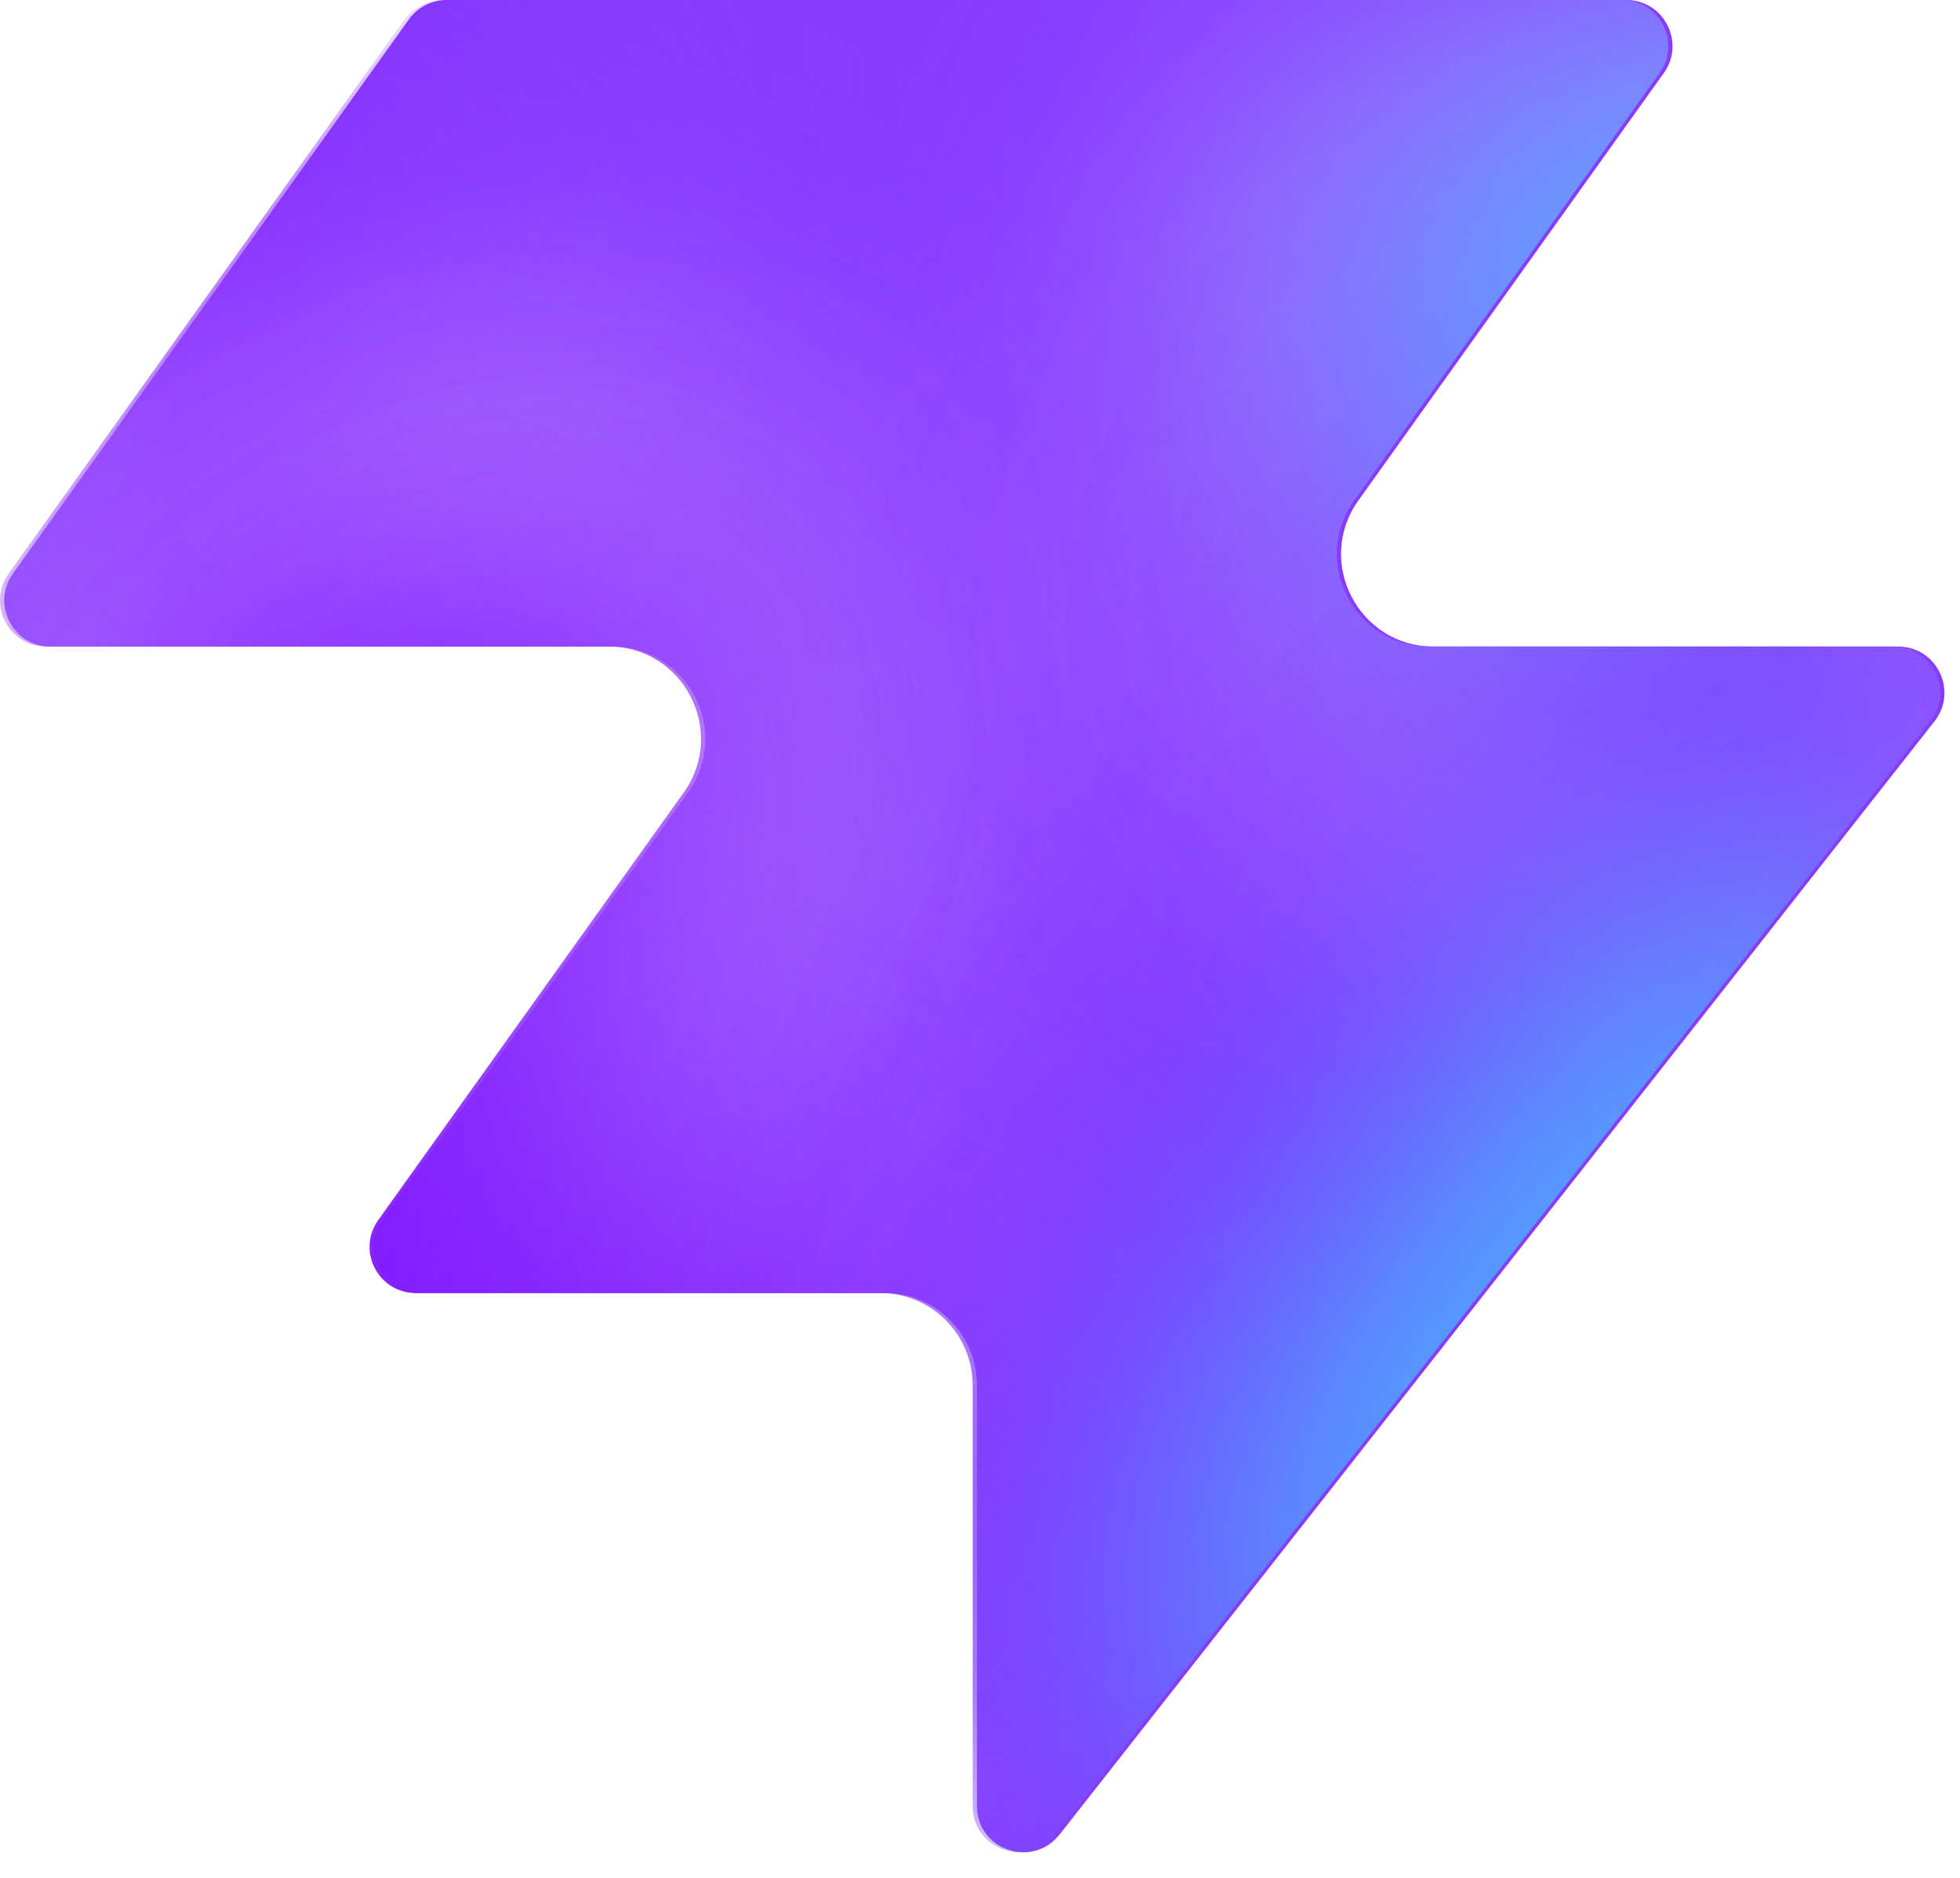
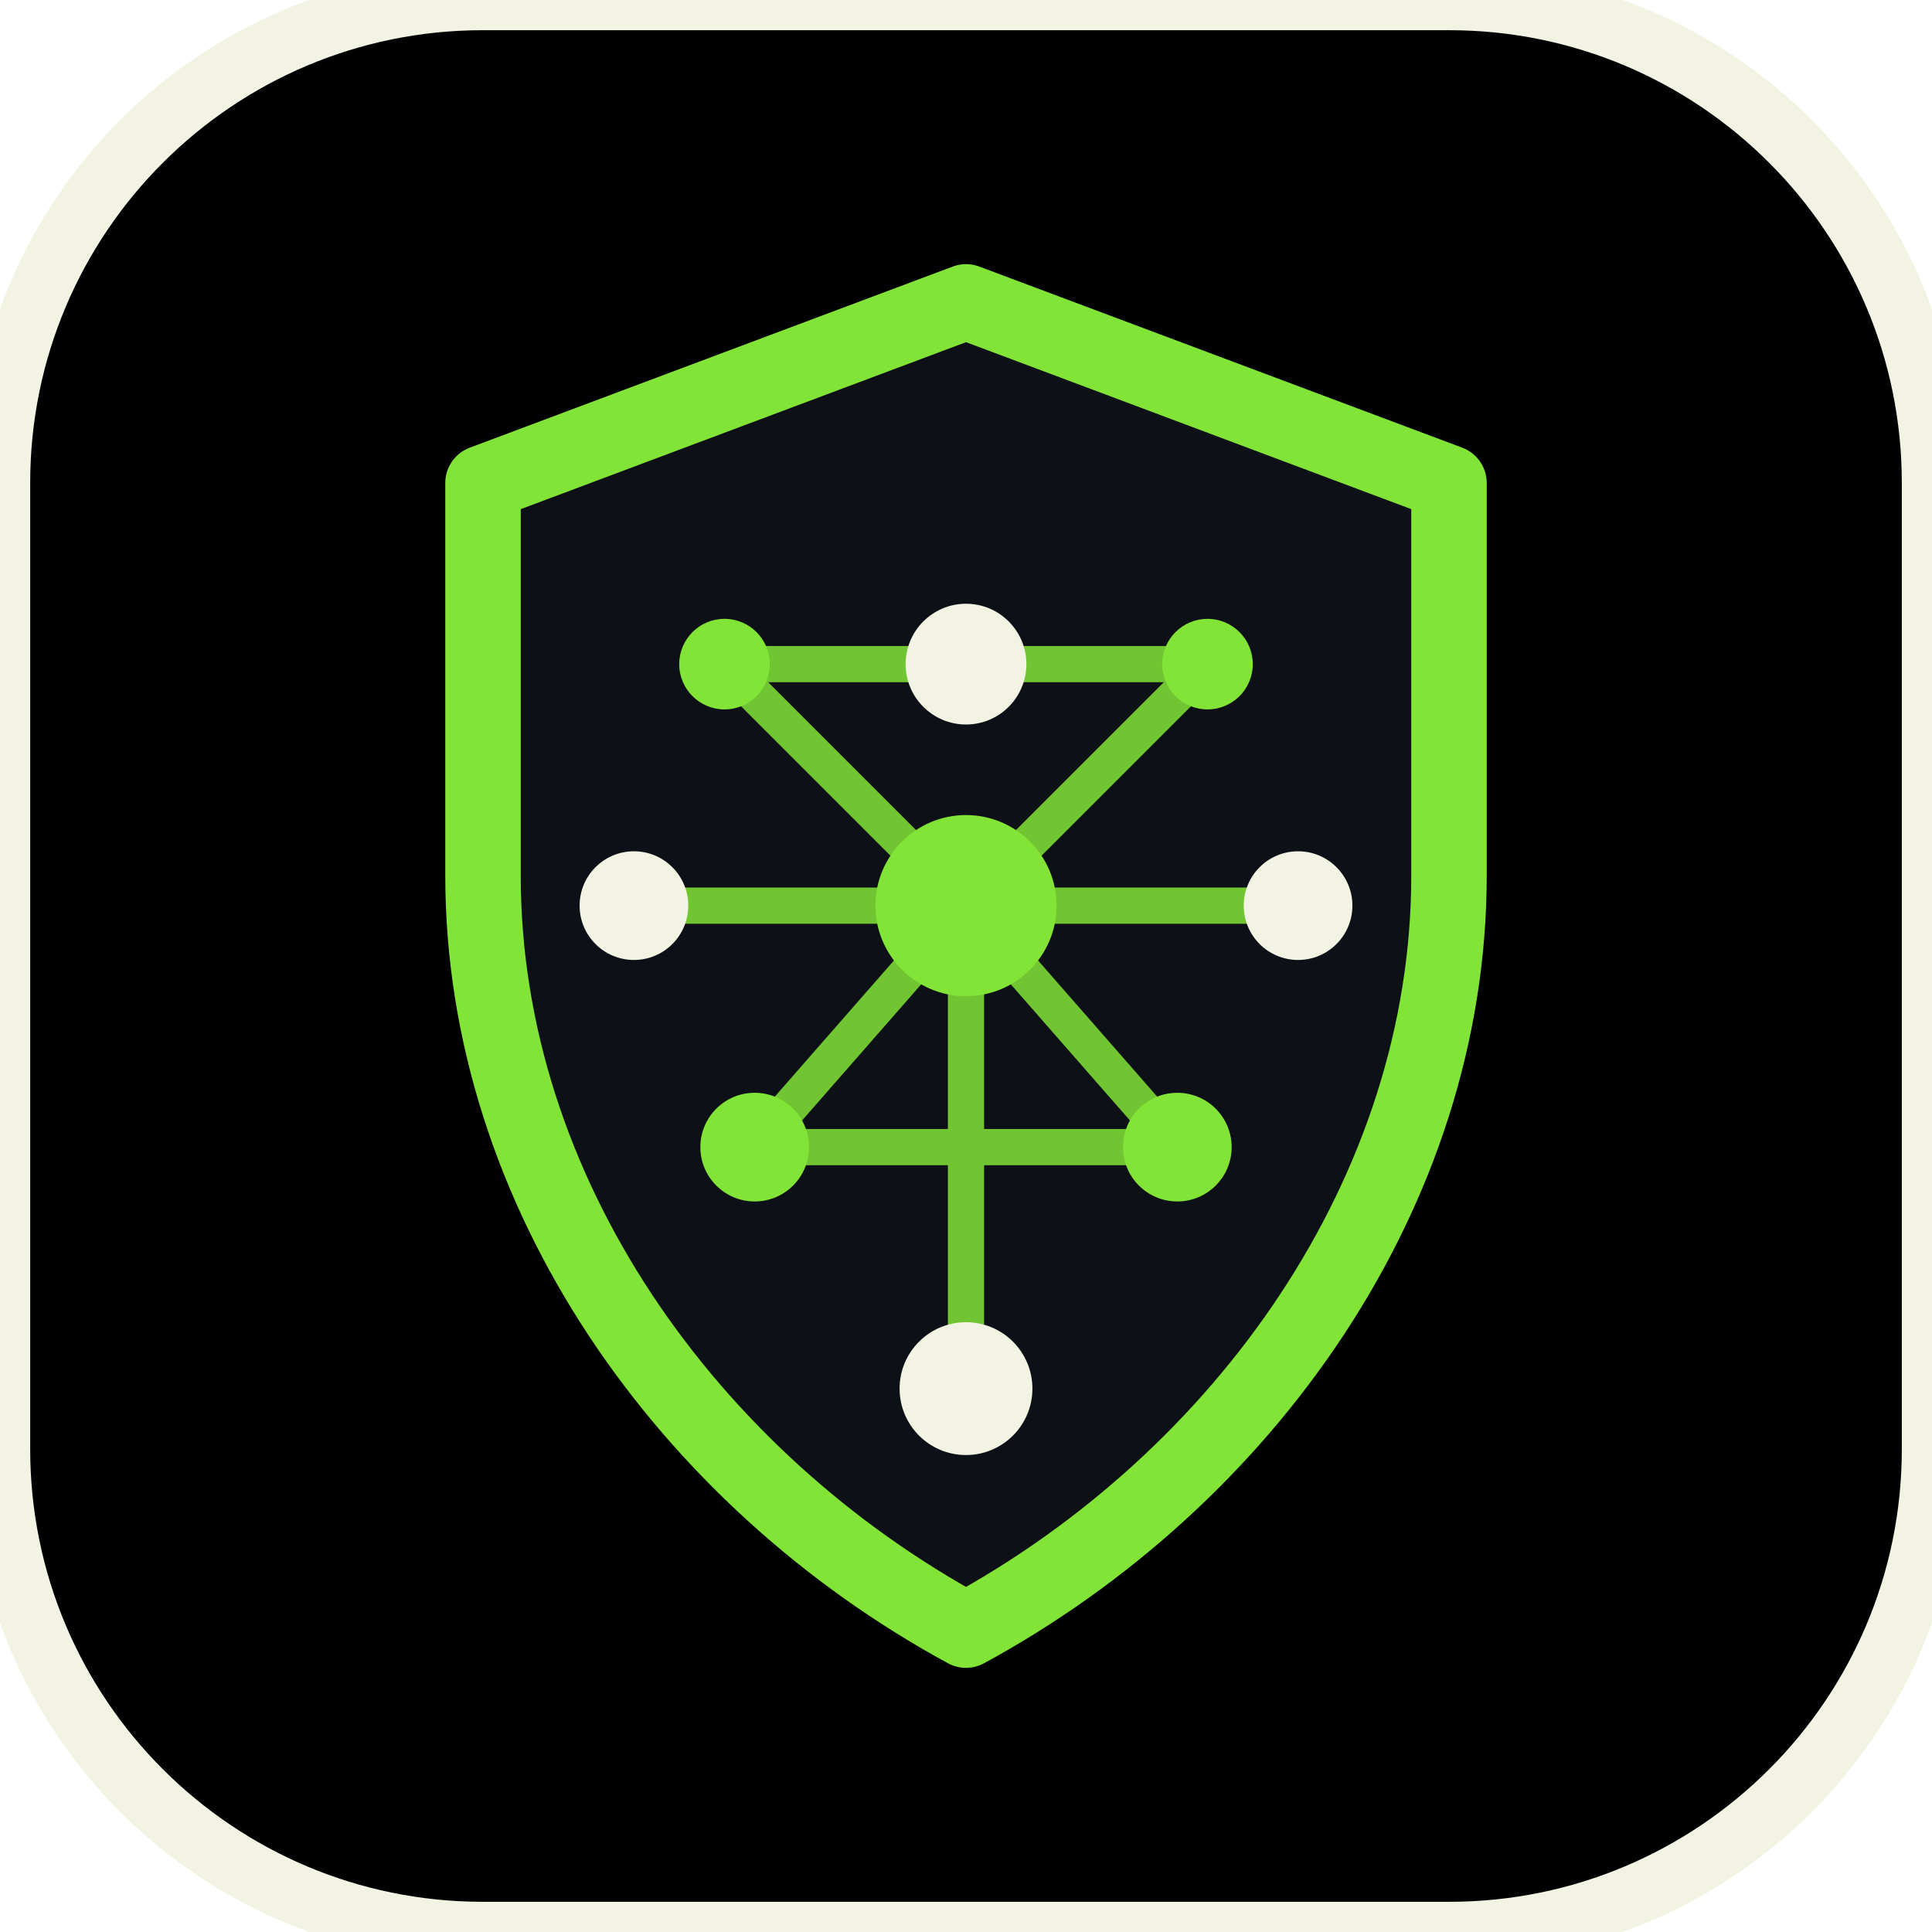
- <svg xmlns="http://www.w3.org/2000/svg" width="48" height="46" fill="none" viewBox="0 0 48 46">
-   <path fill="#863bff" d="M25.946 44.938c-.664.845-2.021.375-2.021-.698V33.937a2.26 2.26 0 0 0-2.262-2.262H10.287c-.92 0-1.456-1.04-.92-1.788l7.48-10.471c1.07-1.497 0-3.578-1.842-3.578H1.237c-.92 0-1.456-1.04-.92-1.788L10.013.474c.214-.297.556-.474.92-.474h28.894c.92 0 1.456 1.04.92 1.788l-7.48 10.471c-1.07 1.498 0 3.579 1.842 3.579h11.377c.943 0 1.473 1.088.89 1.83L25.947 44.94z" style="fill:#863bff;fill:color(display-p3 .525 .23 1);fill-opacity:1" />
-   <mask id="a" width="48" height="46" x="0" y="0" maskUnits="userSpaceOnUse" style="mask-type:alpha">
-     <path fill="#000" d="M25.842 44.938c-.664.844-2.021.375-2.021-.698V33.937a2.26 2.26 0 0 0-2.262-2.262H10.183c-.92 0-1.456-1.04-.92-1.788l7.48-10.471c1.07-1.498 0-3.579-1.842-3.579H1.133c-.92 0-1.456-1.04-.92-1.787L9.91.473c.214-.297.556-.474.92-.474h28.894c.92 0 1.456 1.04.92 1.788l-7.48 10.471c-1.07 1.498 0 3.578 1.842 3.578h11.377c.943 0 1.473 1.088.89 1.832L25.843 44.94z" style="fill:#000;fill-opacity:1" />
-   </mask>
-   <g mask="url(#a)">
-     <g filter="url(#b)">
-       <ellipse cx="5.508" cy="14.704" fill="#ede6ff" rx="5.508" ry="14.704" style="fill:#ede6ff;fill:color(display-p3 .927 .903 1);fill-opacity:1" transform="matrix(.00324 1 1 -.00324 -4.47 31.516)" />
-     </g>
-     <g filter="url(#c)">
-       <ellipse cx="10.399" cy="29.851" fill="#ede6ff" rx="10.399" ry="29.851" style="fill:#ede6ff;fill:color(display-p3 .927 .903 1);fill-opacity:1" transform="matrix(.00324 1 1 -.00324 -39.328 7.883)" />
-     </g>
-     <g filter="url(#d)">
-       <ellipse cx="5.508" cy="30.487" fill="#7e14ff" rx="5.508" ry="30.487" style="fill:#7e14ff;fill:color(display-p3 .492 .077 1);fill-opacity:1" transform="rotate(89.814 -25.913 -14.639)scale(1 -1)" />
-     </g>
-     <g filter="url(#e)">
-       <ellipse cx="5.508" cy="30.599" fill="#7e14ff" rx="5.508" ry="30.599" style="fill:#7e14ff;fill:color(display-p3 .492 .077 1);fill-opacity:1" transform="rotate(89.814 -32.644 -3.334)scale(1 -1)" />
-     </g>
-     <g filter="url(#f)">
-       <ellipse cx="5.508" cy="30.599" fill="#7e14ff" rx="5.508" ry="30.599" style="fill:#7e14ff;fill:color(display-p3 .492 .077 1);fill-opacity:1" transform="matrix(.00324 1 1 -.00324 -34.34 30.47)" />
-     </g>
-     <g filter="url(#g)">
-       <ellipse cx="14.072" cy="22.078" fill="#ede6ff" rx="14.072" ry="22.078" style="fill:#ede6ff;fill:color(display-p3 .927 .903 1);fill-opacity:1" transform="rotate(93.35 24.506 48.493)scale(-1 1)" />
-     </g>
-     <g filter="url(#h)">
-       <ellipse cx="3.47" cy="21.501" fill="#7e14ff" rx="3.47" ry="21.501" style="fill:#7e14ff;fill:color(display-p3 .492 .077 1);fill-opacity:1" transform="rotate(89.009 28.708 47.59)scale(-1 1)" />
-     </g>
-     <g filter="url(#i)">
-       <ellipse cx="3.47" cy="21.501" fill="#7e14ff" rx="3.47" ry="21.501" style="fill:#7e14ff;fill:color(display-p3 .492 .077 1);fill-opacity:1" transform="rotate(89.009 28.708 47.59)scale(-1 1)" />
-     </g>
-     <g filter="url(#j)">
-       <ellipse cx=".387" cy="8.972" fill="#7e14ff" rx="4.407" ry="29.108" style="fill:#7e14ff;fill:color(display-p3 .492 .077 1);fill-opacity:1" transform="rotate(39.51 .387 8.972)" />
-     </g>
-     <g filter="url(#k)">
-       <ellipse cx="47.523" cy="-6.092" fill="#7e14ff" rx="4.407" ry="29.108" style="fill:#7e14ff;fill:color(display-p3 .492 .077 1);fill-opacity:1" transform="rotate(37.892 47.523 -6.092)" />
-     </g>
-     <g filter="url(#l)">
-       <ellipse cx="41.412" cy="6.333" fill="#47bfff" rx="5.971" ry="9.665" style="fill:#47bfff;fill:color(display-p3 .28 .748 1);fill-opacity:1" transform="rotate(37.892 41.412 6.333)" />
-     </g>
-     <g filter="url(#m)">
-       <ellipse cx="-1.879" cy="38.332" fill="#7e14ff" rx="4.407" ry="29.108" style="fill:#7e14ff;fill:color(display-p3 .492 .077 1);fill-opacity:1" transform="rotate(37.892 -1.88 38.332)" />
-     </g>
-     <g filter="url(#n)">
-       <ellipse cx="-1.879" cy="38.332" fill="#7e14ff" rx="4.407" ry="29.108" style="fill:#7e14ff;fill:color(display-p3 .492 .077 1);fill-opacity:1" transform="rotate(37.892 -1.88 38.332)" />
-     </g>
-     <g filter="url(#o)">
-       <ellipse cx="35.651" cy="29.907" fill="#7e14ff" rx="4.407" ry="29.108" style="fill:#7e14ff;fill:color(display-p3 .492 .077 1);fill-opacity:1" transform="rotate(37.892 35.651 29.907)" />
-     </g>
-     <g filter="url(#p)">
-       <ellipse cx="38.418" cy="32.4" fill="#47bfff" rx="5.971" ry="15.297" style="fill:#47bfff;fill:color(display-p3 .28 .748 1);fill-opacity:1" transform="rotate(37.892 38.418 32.4)" />
-     </g>
+ <svg xmlns="http://www.w3.org/2000/svg" viewBox="0 0 64 64" fill="none">
+   <rect width="64" height="64" rx="16" fill="#000000" stroke="#F3F3E3" stroke-width="2" />
+   <path d="M32 10L48 16V29C48 39.5 41.2 49 32 54C22.8 49 16 39.5 16 29V16L32 10Z" fill="#0D1117" stroke="#82E437" stroke-width="2.5" stroke-linejoin="round" />
+   <g stroke="#82E437" stroke-width="1.2" stroke-linecap="round" opacity="0.85">
+     <line x1="24" y1="22" x2="40" y2="22" />
+     <line x1="21" y1="30" x2="43" y2="30" />
+     <line x1="25" y1="38" x2="39" y2="38" />
+     <line x1="24" y1="22" x2="32" y2="30" />
+     <line x1="40" y1="22" x2="32" y2="30" />
+     <line x1="32" y1="30" x2="25" y2="38" />
+     <line x1="32" y1="30" x2="39" y2="38" />
+     <line x1="32" y1="30" x2="32" y2="46" />
  </g>
-   <defs>
-     <filter id="b" width="60.045" height="41.654" x="-19.77" y="16.149" color-interpolation-filters="sRGB" filterUnits="userSpaceOnUse">
-       <feFlood flood-opacity="0" result="BackgroundImageFix" />
-       <feBlend in="SourceGraphic" in2="BackgroundImageFix" result="shape" />
-       <feGaussianBlur result="effect1_foregroundBlur_2002_17158" stdDeviation="7.659" />
-     </filter>
-     <filter id="c" width="90.34" height="51.437" x="-54.613" y="-7.533" color-interpolation-filters="sRGB" filterUnits="userSpaceOnUse">
-       <feFlood flood-opacity="0" result="BackgroundImageFix" />
-       <feBlend in="SourceGraphic" in2="BackgroundImageFix" result="shape" />
-       <feGaussianBlur result="effect1_foregroundBlur_2002_17158" stdDeviation="7.659" />
-     </filter>
-     <filter id="d" width="79.355" height="29.4" x="-49.64" y="2.03" color-interpolation-filters="sRGB" filterUnits="userSpaceOnUse">
-       <feFlood flood-opacity="0" result="BackgroundImageFix" />
-       <feBlend in="SourceGraphic" in2="BackgroundImageFix" result="shape" />
-       <feGaussianBlur result="effect1_foregroundBlur_2002_17158" stdDeviation="4.596" />
-     </filter>
-     <filter id="e" width="79.579" height="29.4" x="-45.045" y="20.029" color-interpolation-filters="sRGB" filterUnits="userSpaceOnUse">
-       <feFlood flood-opacity="0" result="BackgroundImageFix" />
-       <feBlend in="SourceGraphic" in2="BackgroundImageFix" result="shape" />
-       <feGaussianBlur result="effect1_foregroundBlur_2002_17158" stdDeviation="4.596" />
-     </filter>
-     <filter id="f" width="79.579" height="29.4" x="-43.513" y="21.178" color-interpolation-filters="sRGB" filterUnits="userSpaceOnUse">
-       <feFlood flood-opacity="0" result="BackgroundImageFix" />
-       <feBlend in="SourceGraphic" in2="BackgroundImageFix" result="shape" />
-       <feGaussianBlur result="effect1_foregroundBlur_2002_17158" stdDeviation="4.596" />
-     </filter>
-     <filter id="g" width="74.749" height="58.852" x="15.756" y="-17.901" color-interpolation-filters="sRGB" filterUnits="userSpaceOnUse">
-       <feFlood flood-opacity="0" result="BackgroundImageFix" />
-       <feBlend in="SourceGraphic" in2="BackgroundImageFix" result="shape" />
-       <feGaussianBlur result="effect1_foregroundBlur_2002_17158" stdDeviation="7.659" />
-     </filter>
-     <filter id="h" width="61.377" height="25.362" x="23.548" y="2.284" color-interpolation-filters="sRGB" filterUnits="userSpaceOnUse">
-       <feFlood flood-opacity="0" result="BackgroundImageFix" />
-       <feBlend in="SourceGraphic" in2="BackgroundImageFix" result="shape" />
-       <feGaussianBlur result="effect1_foregroundBlur_2002_17158" stdDeviation="4.596" />
-     </filter>
-     <filter id="i" width="61.377" height="25.362" x="23.548" y="2.284" color-interpolation-filters="sRGB" filterUnits="userSpaceOnUse">
-       <feFlood flood-opacity="0" result="BackgroundImageFix" />
-       <feBlend in="SourceGraphic" in2="BackgroundImageFix" result="shape" />
-       <feGaussianBlur result="effect1_foregroundBlur_2002_17158" stdDeviation="4.596" />
-     </filter>
-     <filter id="j" width="56.045" height="63.649" x="-27.636" y="-22.853" color-interpolation-filters="sRGB" filterUnits="userSpaceOnUse">
-       <feFlood flood-opacity="0" result="BackgroundImageFix" />
-       <feBlend in="SourceGraphic" in2="BackgroundImageFix" result="shape" />
-       <feGaussianBlur result="effect1_foregroundBlur_2002_17158" stdDeviation="4.596" />
-     </filter>
-     <filter id="k" width="54.814" height="64.646" x="20.116" y="-38.415" color-interpolation-filters="sRGB" filterUnits="userSpaceOnUse">
-       <feFlood flood-opacity="0" result="BackgroundImageFix" />
-       <feBlend in="SourceGraphic" in2="BackgroundImageFix" result="shape" />
-       <feGaussianBlur result="effect1_foregroundBlur_2002_17158" stdDeviation="4.596" />
-     </filter>
-     <filter id="l" width="33.541" height="35.313" x="24.641" y="-11.323" color-interpolation-filters="sRGB" filterUnits="userSpaceOnUse">
-       <feFlood flood-opacity="0" result="BackgroundImageFix" />
-       <feBlend in="SourceGraphic" in2="BackgroundImageFix" result="shape" />
-       <feGaussianBlur result="effect1_foregroundBlur_2002_17158" stdDeviation="4.596" />
-     </filter>
-     <filter id="m" width="54.814" height="64.646" x="-29.286" y="6.009" color-interpolation-filters="sRGB" filterUnits="userSpaceOnUse">
-       <feFlood flood-opacity="0" result="BackgroundImageFix" />
-       <feBlend in="SourceGraphic" in2="BackgroundImageFix" result="shape" />
-       <feGaussianBlur result="effect1_foregroundBlur_2002_17158" stdDeviation="4.596" />
-     </filter>
-     <filter id="n" width="54.814" height="64.646" x="-29.286" y="6.009" color-interpolation-filters="sRGB" filterUnits="userSpaceOnUse">
-       <feFlood flood-opacity="0" result="BackgroundImageFix" />
-       <feBlend in="SourceGraphic" in2="BackgroundImageFix" result="shape" />
-       <feGaussianBlur result="effect1_foregroundBlur_2002_17158" stdDeviation="4.596" />
-     </filter>
-     <filter id="o" width="54.814" height="64.646" x="8.244" y="-2.416" color-interpolation-filters="sRGB" filterUnits="userSpaceOnUse">
-       <feFlood flood-opacity="0" result="BackgroundImageFix" />
-       <feBlend in="SourceGraphic" in2="BackgroundImageFix" result="shape" />
-       <feGaussianBlur result="effect1_foregroundBlur_2002_17158" stdDeviation="4.596" />
-     </filter>
-     <filter id="p" width="39.409" height="43.623" x="18.713" y="10.588" color-interpolation-filters="sRGB" filterUnits="userSpaceOnUse">
-       <feFlood flood-opacity="0" result="BackgroundImageFix" />
-       <feBlend in="SourceGraphic" in2="BackgroundImageFix" result="shape" />
-       <feGaussianBlur result="effect1_foregroundBlur_2002_17158" stdDeviation="4.596" />
-     </filter>
-   </defs>
+   <circle cx="32" cy="22" r="2" fill="#F3F3E3" />
+   <circle cx="24" cy="22" r="1.5" fill="#82E437" />
+   <circle cx="40" cy="22" r="1.5" fill="#82E437" />
+   <circle cx="32" cy="30" r="3" fill="#82E437" />
+   <circle cx="21" cy="30" r="1.8" fill="#F3F3E3" />
+   <circle cx="43" cy="30" r="1.8" fill="#F3F3E3" />
+   <circle cx="25" cy="38" r="1.8" fill="#82E437" />
+   <circle cx="39" cy="38" r="1.8" fill="#82E437" />
+   <circle cx="32" cy="46" r="2.2" fill="#F3F3E3" />
</svg>
